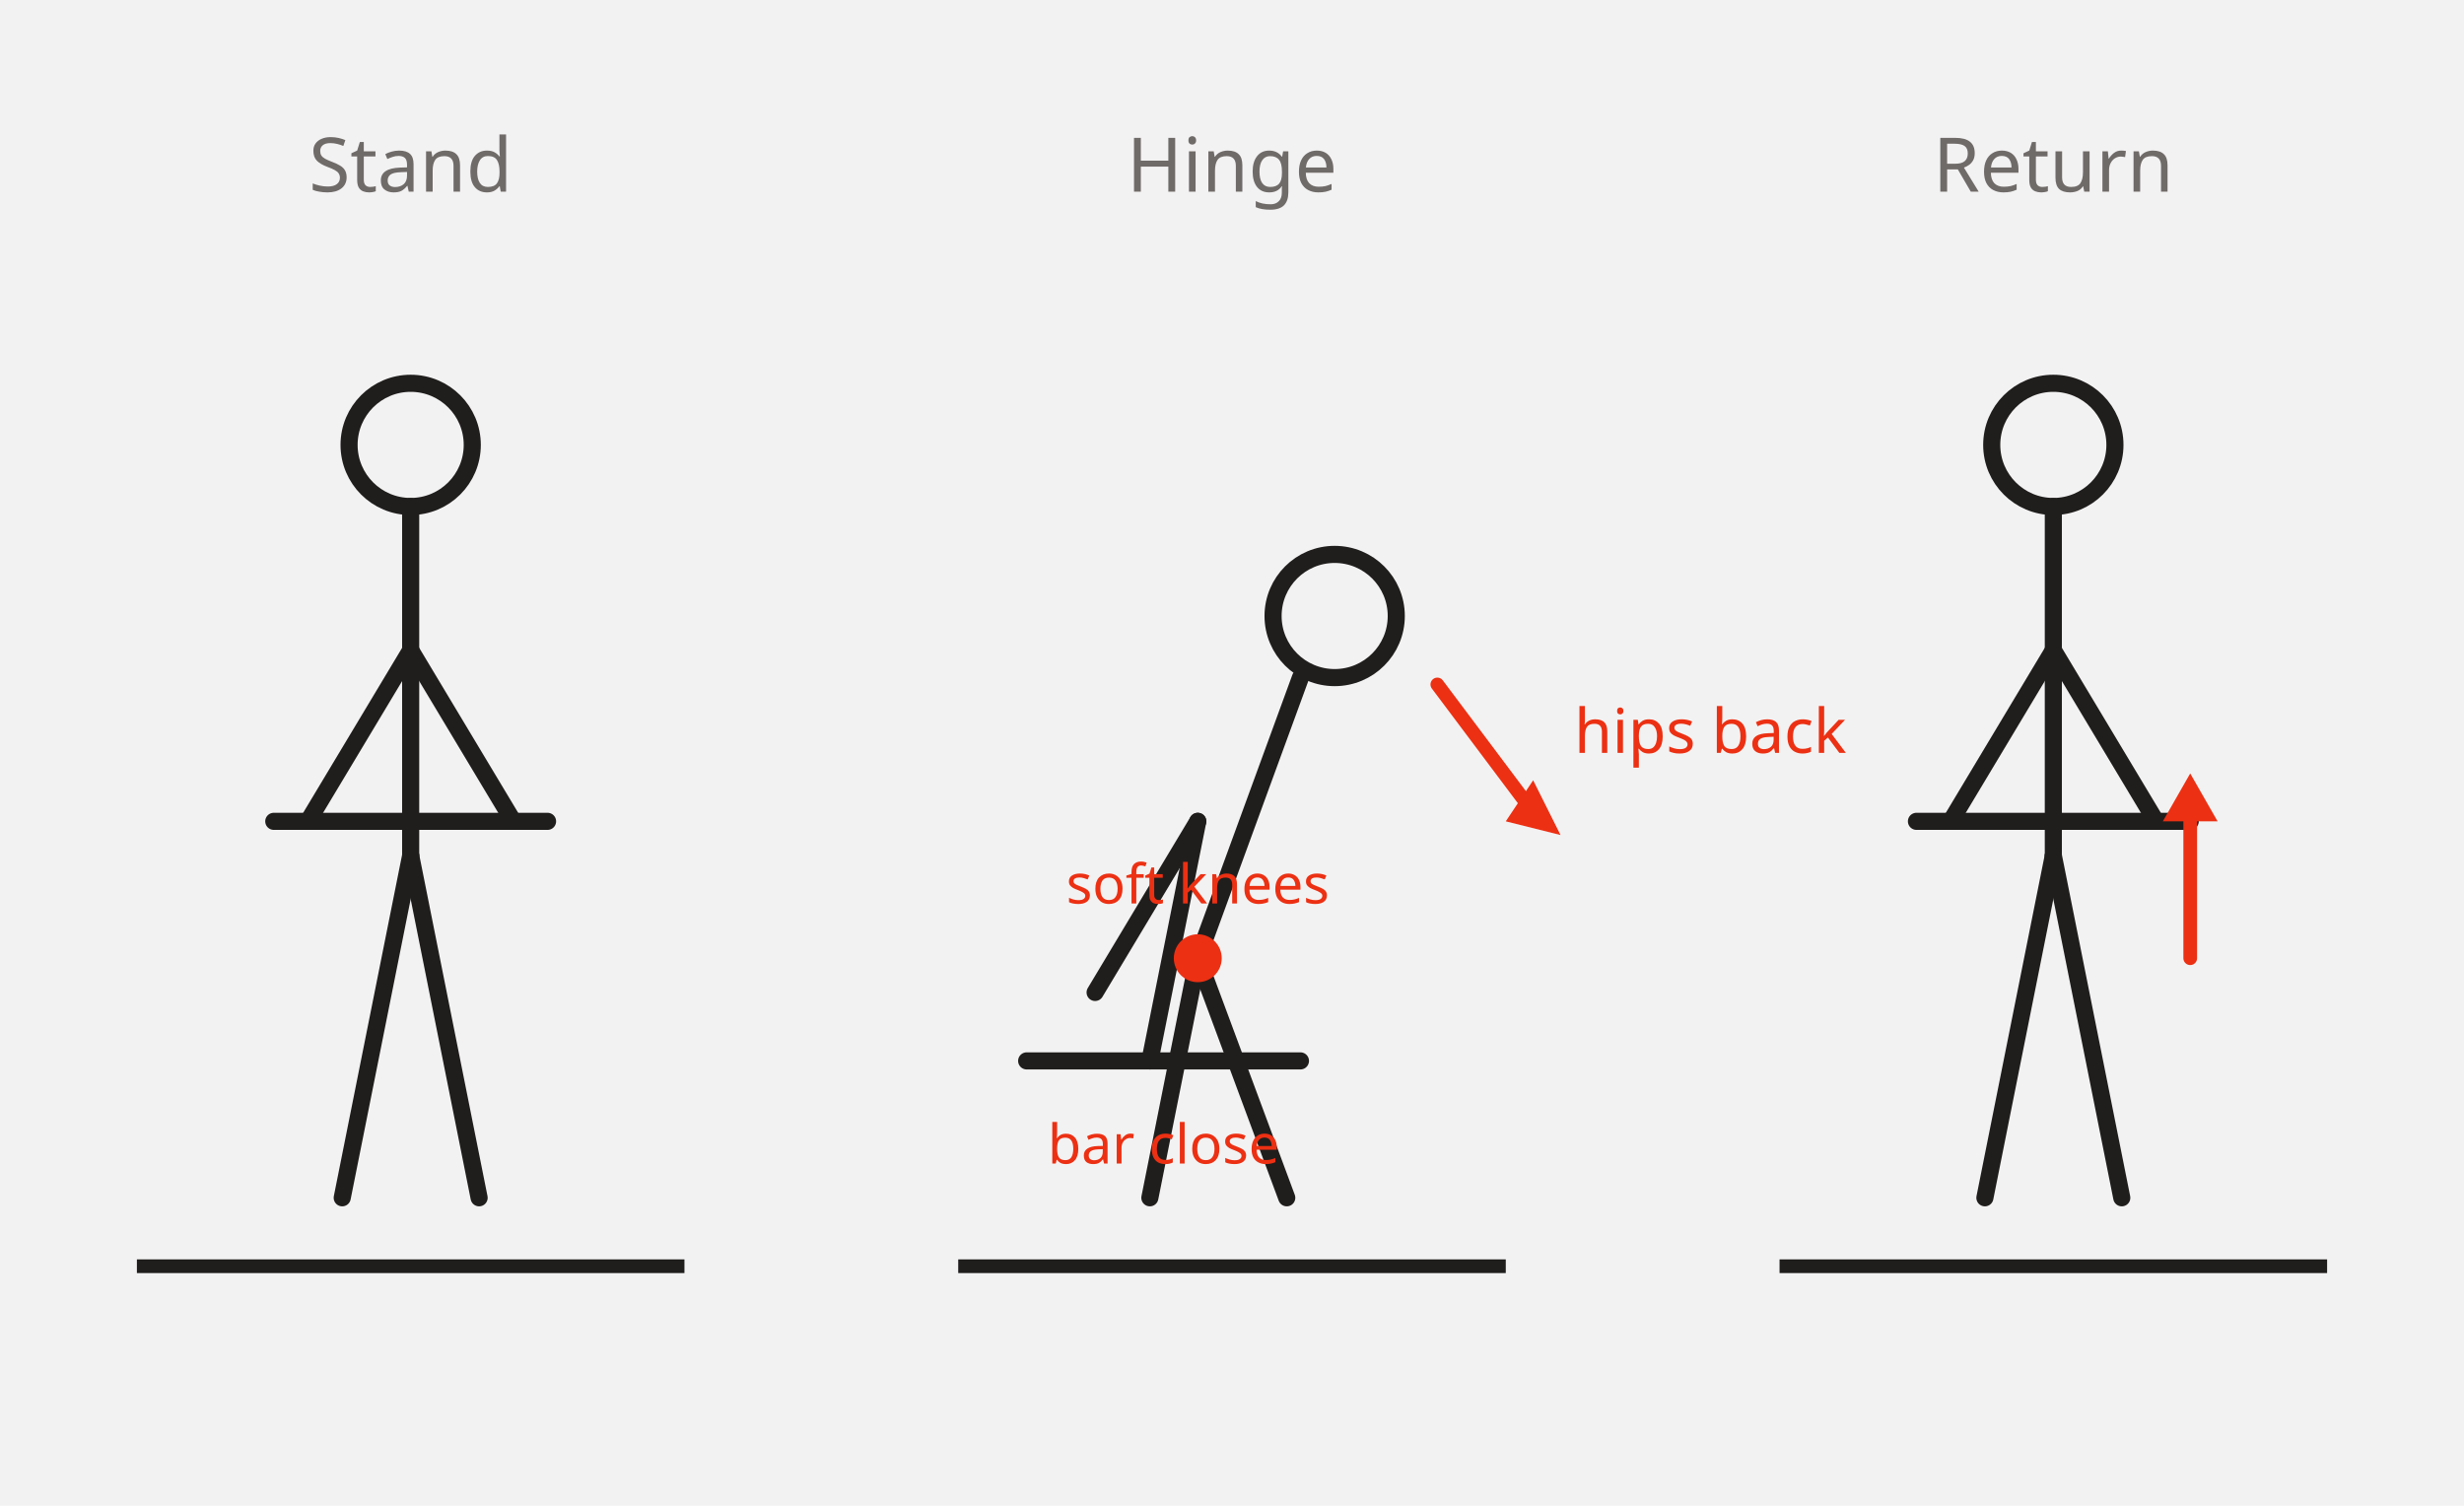
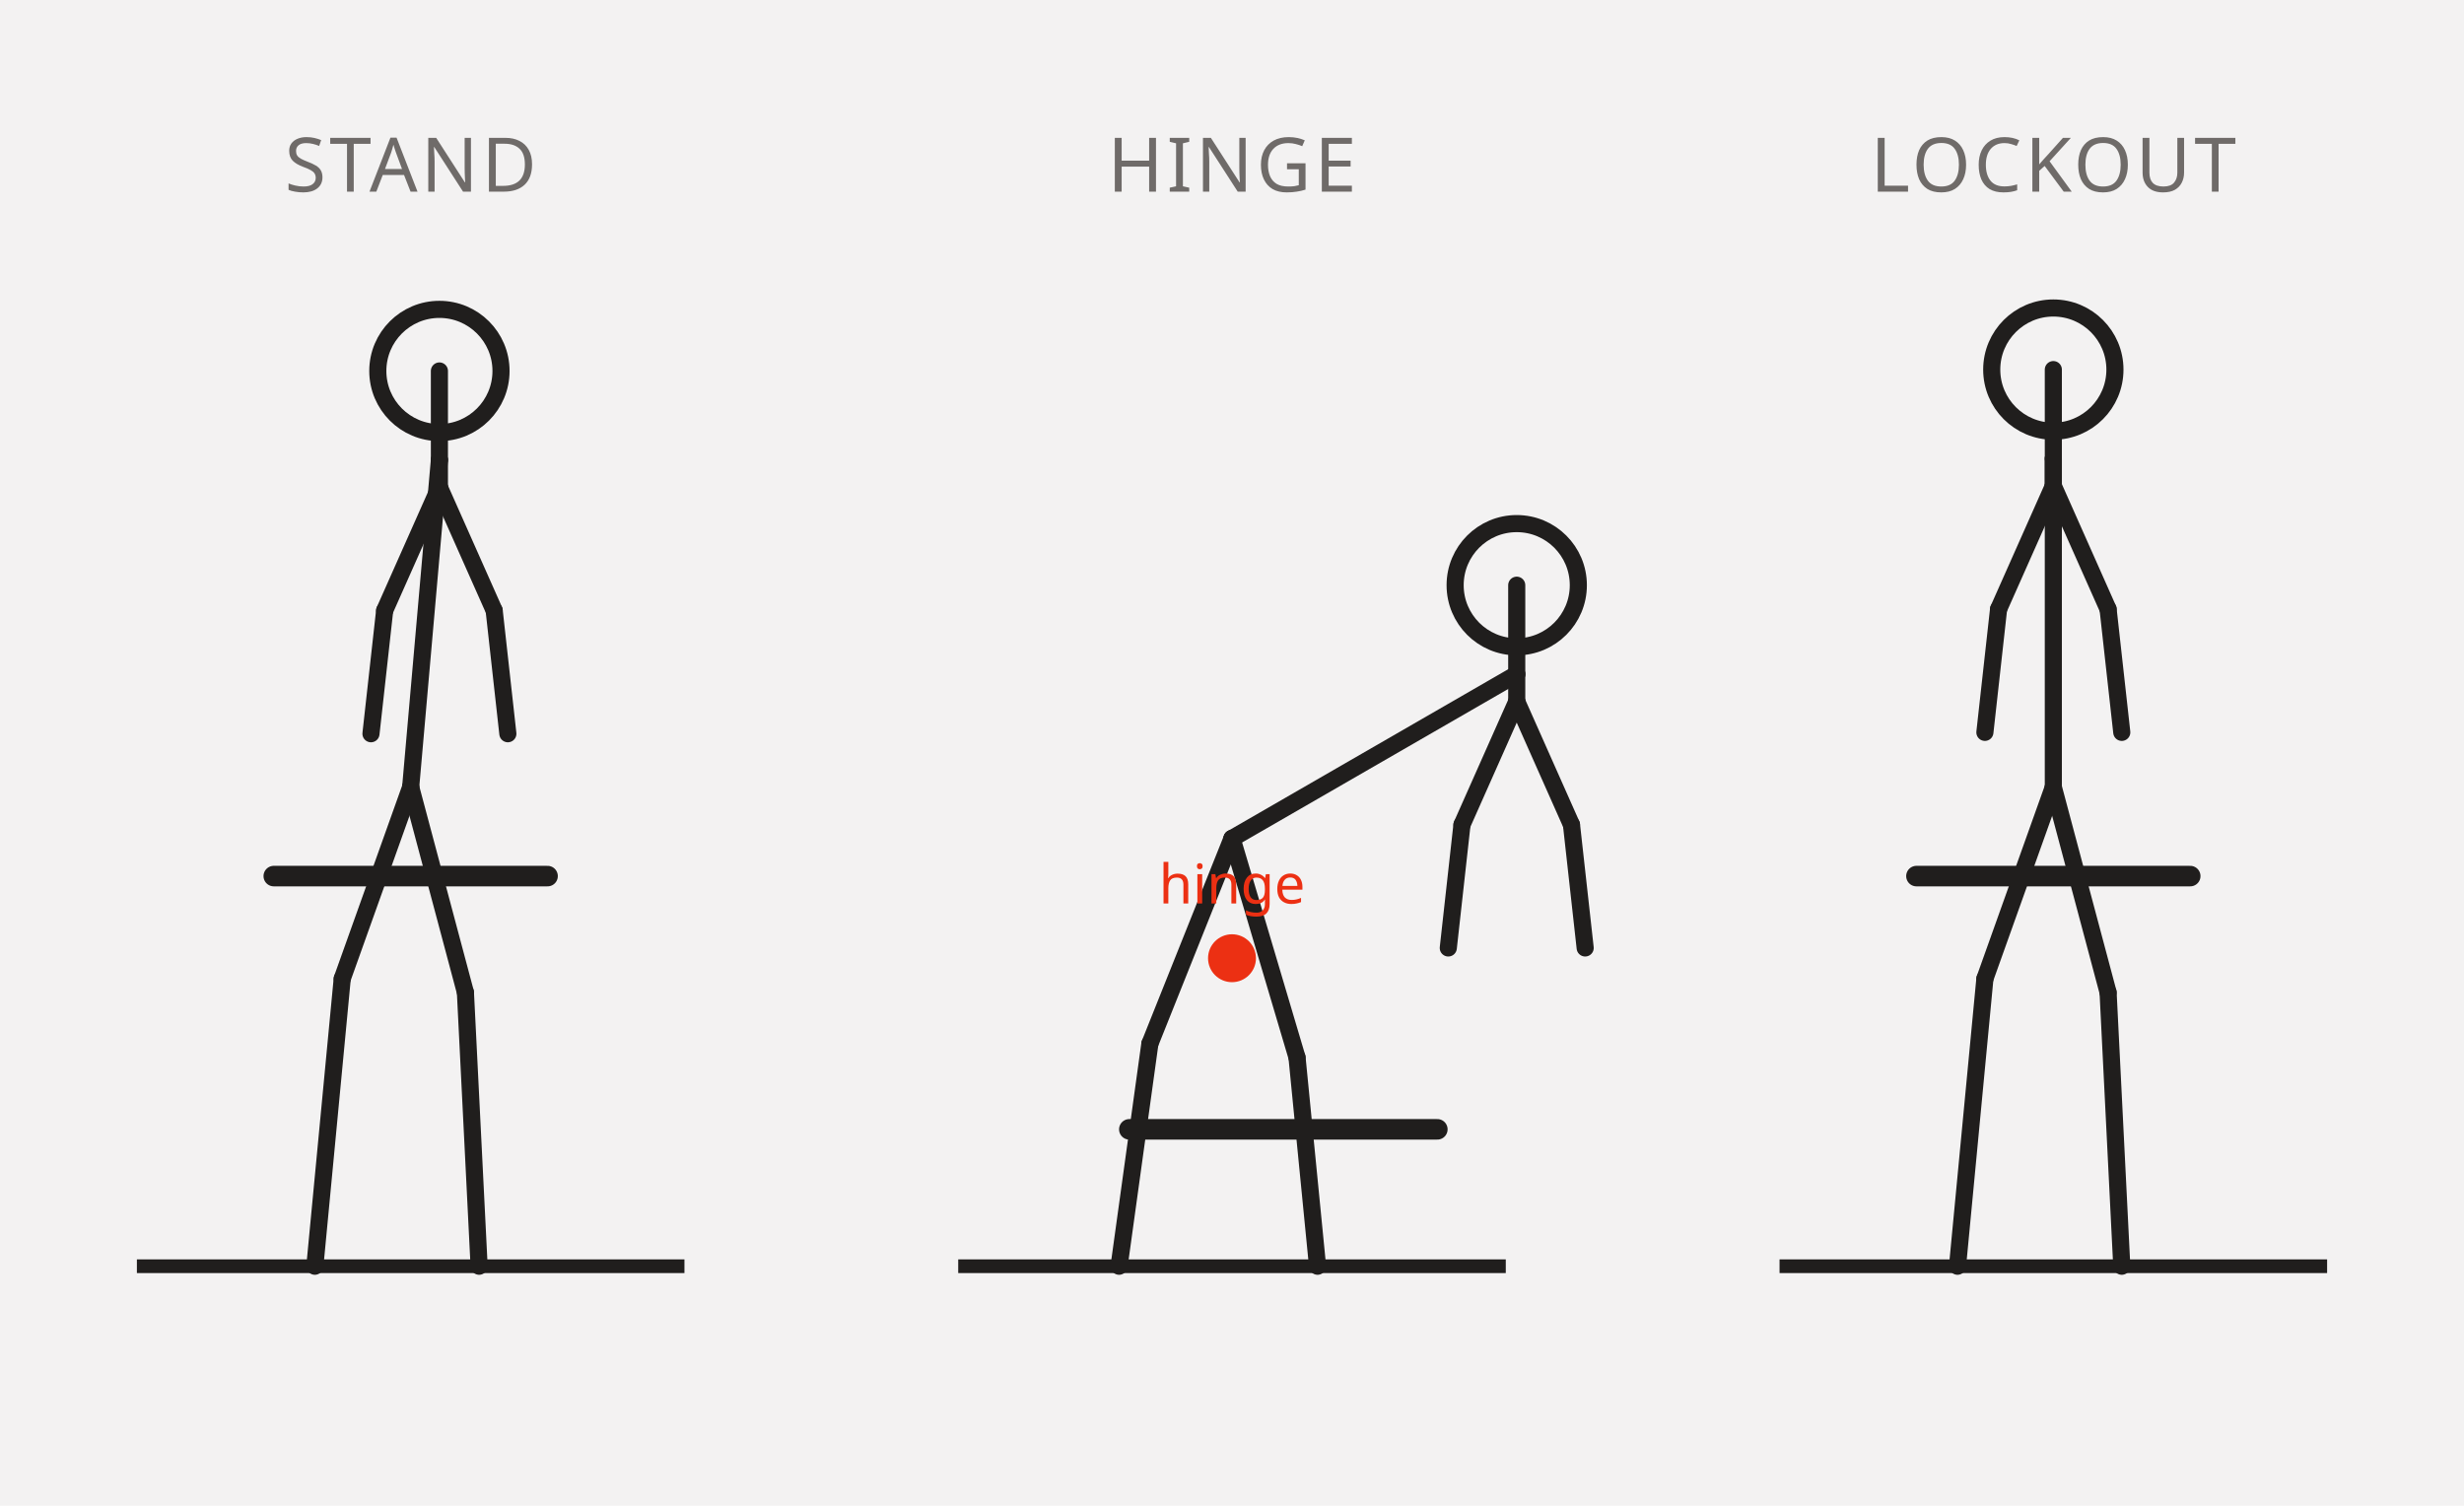
- <svg xmlns="http://www.w3.org/2000/svg" viewBox="0 0 360 220" fill="none" role="img" aria-label="Romanian deadlift form: stand, hinge, return">
+ <svg xmlns="http://www.w3.org/2000/svg" viewBox="0 0 360 220" fill="none" role="img" aria-label="RDL form: stand, hinge, lockout">
  <rect width="360" height="220" fill="#f3f2f2" />
-   <text x="60" y="28" text-anchor="middle" fill="#6f6b69" font-family="Archivo, system-ui, sans-serif" font-size="11">Stand</text>
-   <text x="180" y="28" text-anchor="middle" fill="#6f6b69" font-family="Archivo, system-ui, sans-serif" font-size="11">Hinge</text>
-   <text x="300" y="28" text-anchor="middle" fill="#6f6b69" font-family="Archivo, system-ui, sans-serif" font-size="11">Return</text>
+   <text x="60" y="28" text-anchor="middle" fill="#6f6b69" font-family="Archivo, system-ui, sans-serif" font-size="11" letter-spacing="0.5">STAND</text>
+   <text x="180" y="28" text-anchor="middle" fill="#6f6b69" font-family="Archivo, system-ui, sans-serif" font-size="11" letter-spacing="0.5">HINGE</text>
+   <text x="300" y="28" text-anchor="middle" fill="#6f6b69" font-family="Archivo, system-ui, sans-serif" font-size="11" letter-spacing="0.5">LOCKOUT</text>
  <line x1="20" y1="185" x2="100" y2="185" stroke="#201e1d" stroke-width="2" />
  <line x1="140" y1="185" x2="220" y2="185" stroke="#201e1d" stroke-width="2" />
  <line x1="260" y1="185" x2="340" y2="185" stroke="#201e1d" stroke-width="2" />
-   <g stroke="#201e1d" stroke-width="2.5" stroke-linecap="round" stroke-linejoin="round">
-     <circle cx="60" cy="65" r="9" />
-     <line x1="60" y1="74" x2="60" y2="125" />
-     <line x1="60" y1="95" x2="45" y2="120" />
-     <line x1="60" y1="95" x2="75" y2="120" />
-     <line x1="60" y1="125" x2="50" y2="175" />
-     <line x1="60" y1="125" x2="70" y2="175" />
-     <line x1="40" y1="120" x2="80" y2="120" />
+   <g stroke="#201e1d" stroke-width="2.5" stroke-linecap="round" stroke-linejoin="round" fill="none">
+     <circle cx="64.2" cy="54.2" r="9" />
+     <line x1="64.2" y1="54.2" x2="64.2" y2="67.2" />
+     <line x1="64.2" y1="67.2" x2="60" y2="115" />
+     <line x1="64.2" y1="67.2" x2="64.2" y2="71.2" />
+     <line x1="64.2" y1="71.2" x2="56.2" y2="89.2" />
+     <line x1="56.2" y1="89.2" x2="54.2" y2="107.2" />
+     <line x1="64.2" y1="71.2" x2="72.2" y2="89.2" />
+     <line x1="72.2" y1="89.2" x2="74.2" y2="107.2" />
+     <line x1="60" y1="115" x2="50" y2="143" />
+     <line x1="50" y1="143" x2="46" y2="185" />
+     <line x1="60" y1="115" x2="68" y2="145" />
+     <line x1="68" y1="145" x2="70" y2="185" />
  </g>
-   <g stroke="#201e1d" stroke-width="2.5" stroke-linecap="round" stroke-linejoin="round">
-     <circle cx="195" cy="90" r="9" />
-     <line x1="190" y1="99" x2="175" y2="140" />
-     <line x1="175" y1="120" x2="160" y2="145" />
-     <line x1="175" y1="120" x2="168" y2="155" />
-     <line x1="175" y1="140" x2="168" y2="175" />
-     <line x1="175" y1="140" x2="188" y2="175" />
-     <line x1="150" y1="155" x2="190" y2="155" />
+   <line x1="40" y1="128" x2="80" y2="128" stroke="#201e1d" stroke-width="3" stroke-linecap="round" />
+   <g stroke="#201e1d" stroke-width="2.5" stroke-linecap="round" stroke-linejoin="round" fill="none">
+     <circle cx="221.6" cy="85.5" r="9" />
+     <line x1="221.6" y1="85.5" x2="221.6" y2="98.5" />
+     <line x1="221.6" y1="98.5" x2="180" y2="122.5" />
+     <line x1="221.6" y1="98.5" x2="221.6" y2="102.5" />
+     <line x1="221.6" y1="102.5" x2="213.6" y2="120.5" />
+     <line x1="213.6" y1="120.5" x2="211.6" y2="138.5" />
+     <line x1="221.6" y1="102.5" x2="229.6" y2="120.5" />
+     <line x1="229.6" y1="120.5" x2="231.6" y2="138.5" />
+     <line x1="180" y1="122.5" x2="168" y2="152.5" />
+     <line x1="168" y1="152.5" x2="163.5" y2="185" />
+     <line x1="180" y1="122.5" x2="189.5" y2="154.5" />
+     <line x1="189.5" y1="154.5" x2="192.5" y2="185" />
  </g>
-   <path d="M210 100 L225 120" stroke="#ec3013" stroke-width="2" stroke-linecap="round" />
-   <polygon points="220,120 228,122 224,114" fill="#ec3013" />
-   <text x="230" y="110" fill="#ec3013" font-family="Archivo, system-ui, sans-serif" font-size="9">hips back</text>
-   <circle cx="175" cy="140" r="3.5" fill="#ec3013" />
-   <text x="175" y="132" text-anchor="middle" fill="#ec3013" font-family="Archivo, system-ui, sans-serif" font-size="8">soft knees</text>
-   <text x="170" y="170" text-anchor="middle" fill="#ec3013" font-family="Archivo, system-ui, sans-serif" font-size="8">bar close</text>
-   <g stroke="#201e1d" stroke-width="2.5" stroke-linecap="round" stroke-linejoin="round">
-     <circle cx="300" cy="65" r="9" />
-     <line x1="300" y1="74" x2="300" y2="125" />
-     <line x1="300" y1="95" x2="285" y2="120" />
-     <line x1="300" y1="95" x2="315" y2="120" />
-     <line x1="300" y1="125" x2="290" y2="175" />
-     <line x1="300" y1="125" x2="310" y2="175" />
-     <line x1="280" y1="120" x2="320" y2="120" />
+   <line x1="165" y1="165" x2="210" y2="165" stroke="#201e1d" stroke-width="3" stroke-linecap="round" />
+   <circle cx="180" cy="140" r="3.5" fill="#ec3013" />
+   <text x="180" y="132" text-anchor="middle" fill="#ec3013" font-family="Archivo, system-ui, sans-serif" font-size="8">hinge</text>
+   <g stroke="#201e1d" stroke-width="2.5" stroke-linecap="round" stroke-linejoin="round" fill="none">
+     <circle cx="300" cy="54" r="9" />
+     <line x1="300" y1="54" x2="300" y2="67" />
+     <line x1="300" y1="67" x2="300" y2="115" />
+     <line x1="300" y1="67" x2="300" y2="71" />
+     <line x1="300" y1="71" x2="292" y2="89" />
+     <line x1="292" y1="89" x2="290" y2="107" />
+     <line x1="300" y1="71" x2="308" y2="89" />
+     <line x1="308" y1="89" x2="310" y2="107" />
+     <line x1="300" y1="115" x2="290" y2="143" />
+     <line x1="290" y1="143" x2="286" y2="185" />
+     <line x1="300" y1="115" x2="308" y2="145" />
+     <line x1="308" y1="145" x2="310" y2="185" />
  </g>
-   <path d="M320 140 L320 120" stroke="#ec3013" stroke-width="2" stroke-linecap="round" />
-   <polygon points="316,120 320,113 324,120" fill="#ec3013" />
+   <line x1="280" y1="128" x2="320" y2="128" stroke="#201e1d" stroke-width="3" stroke-linecap="round" />
</svg>
